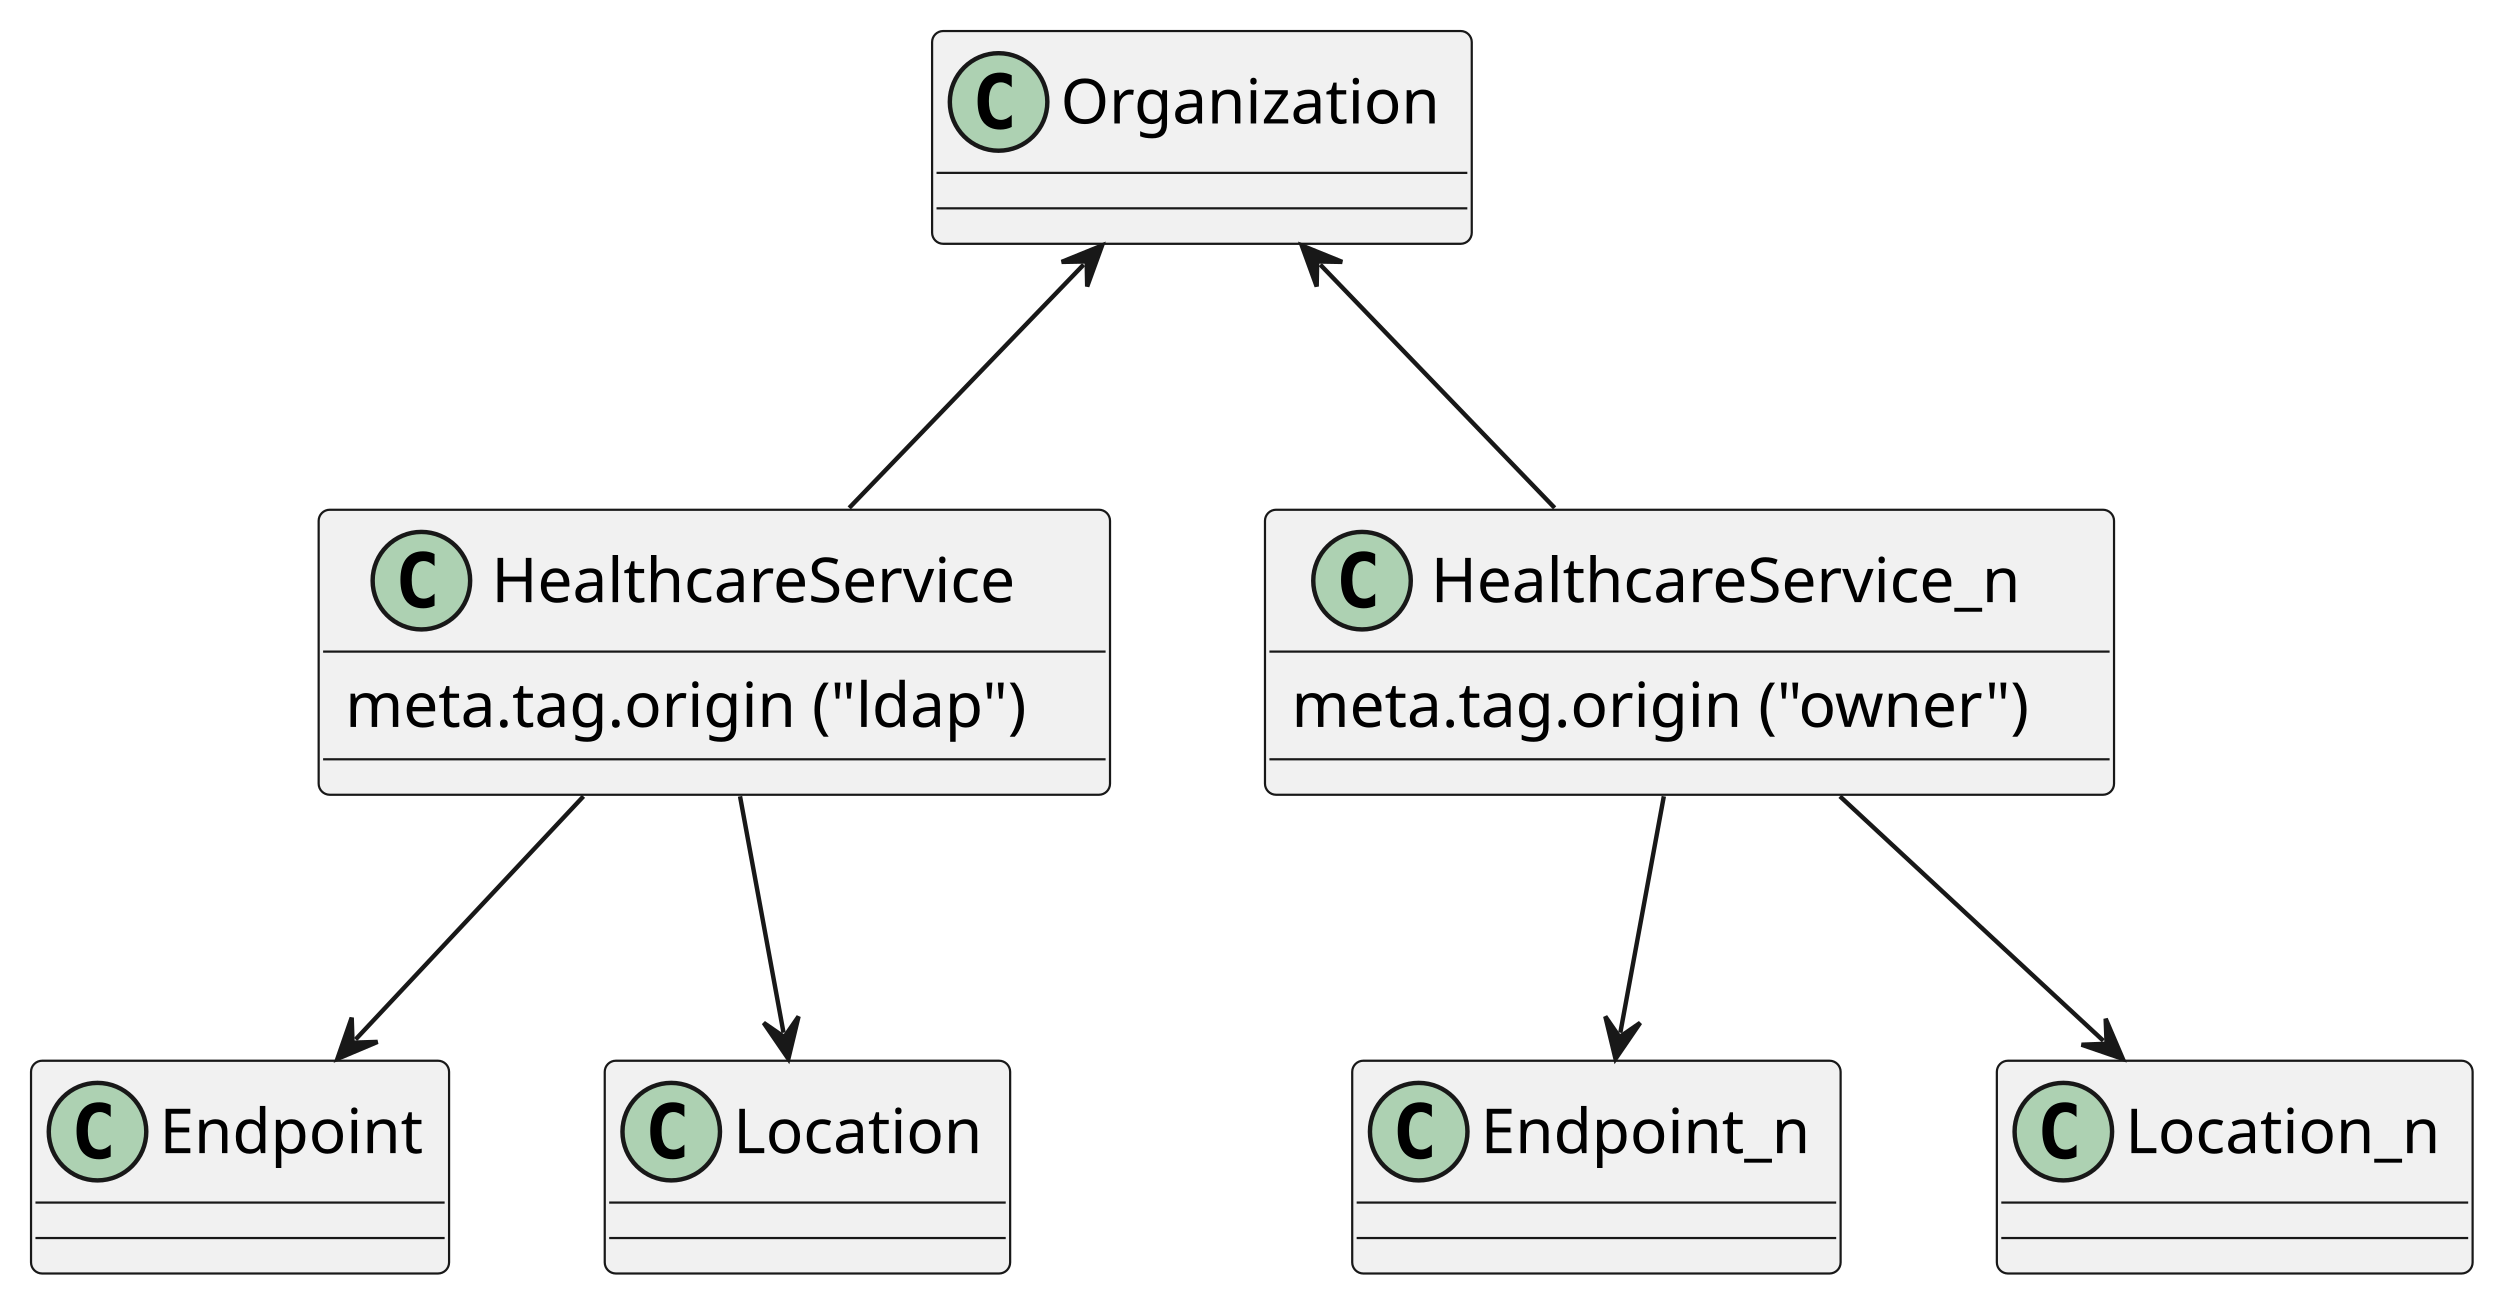
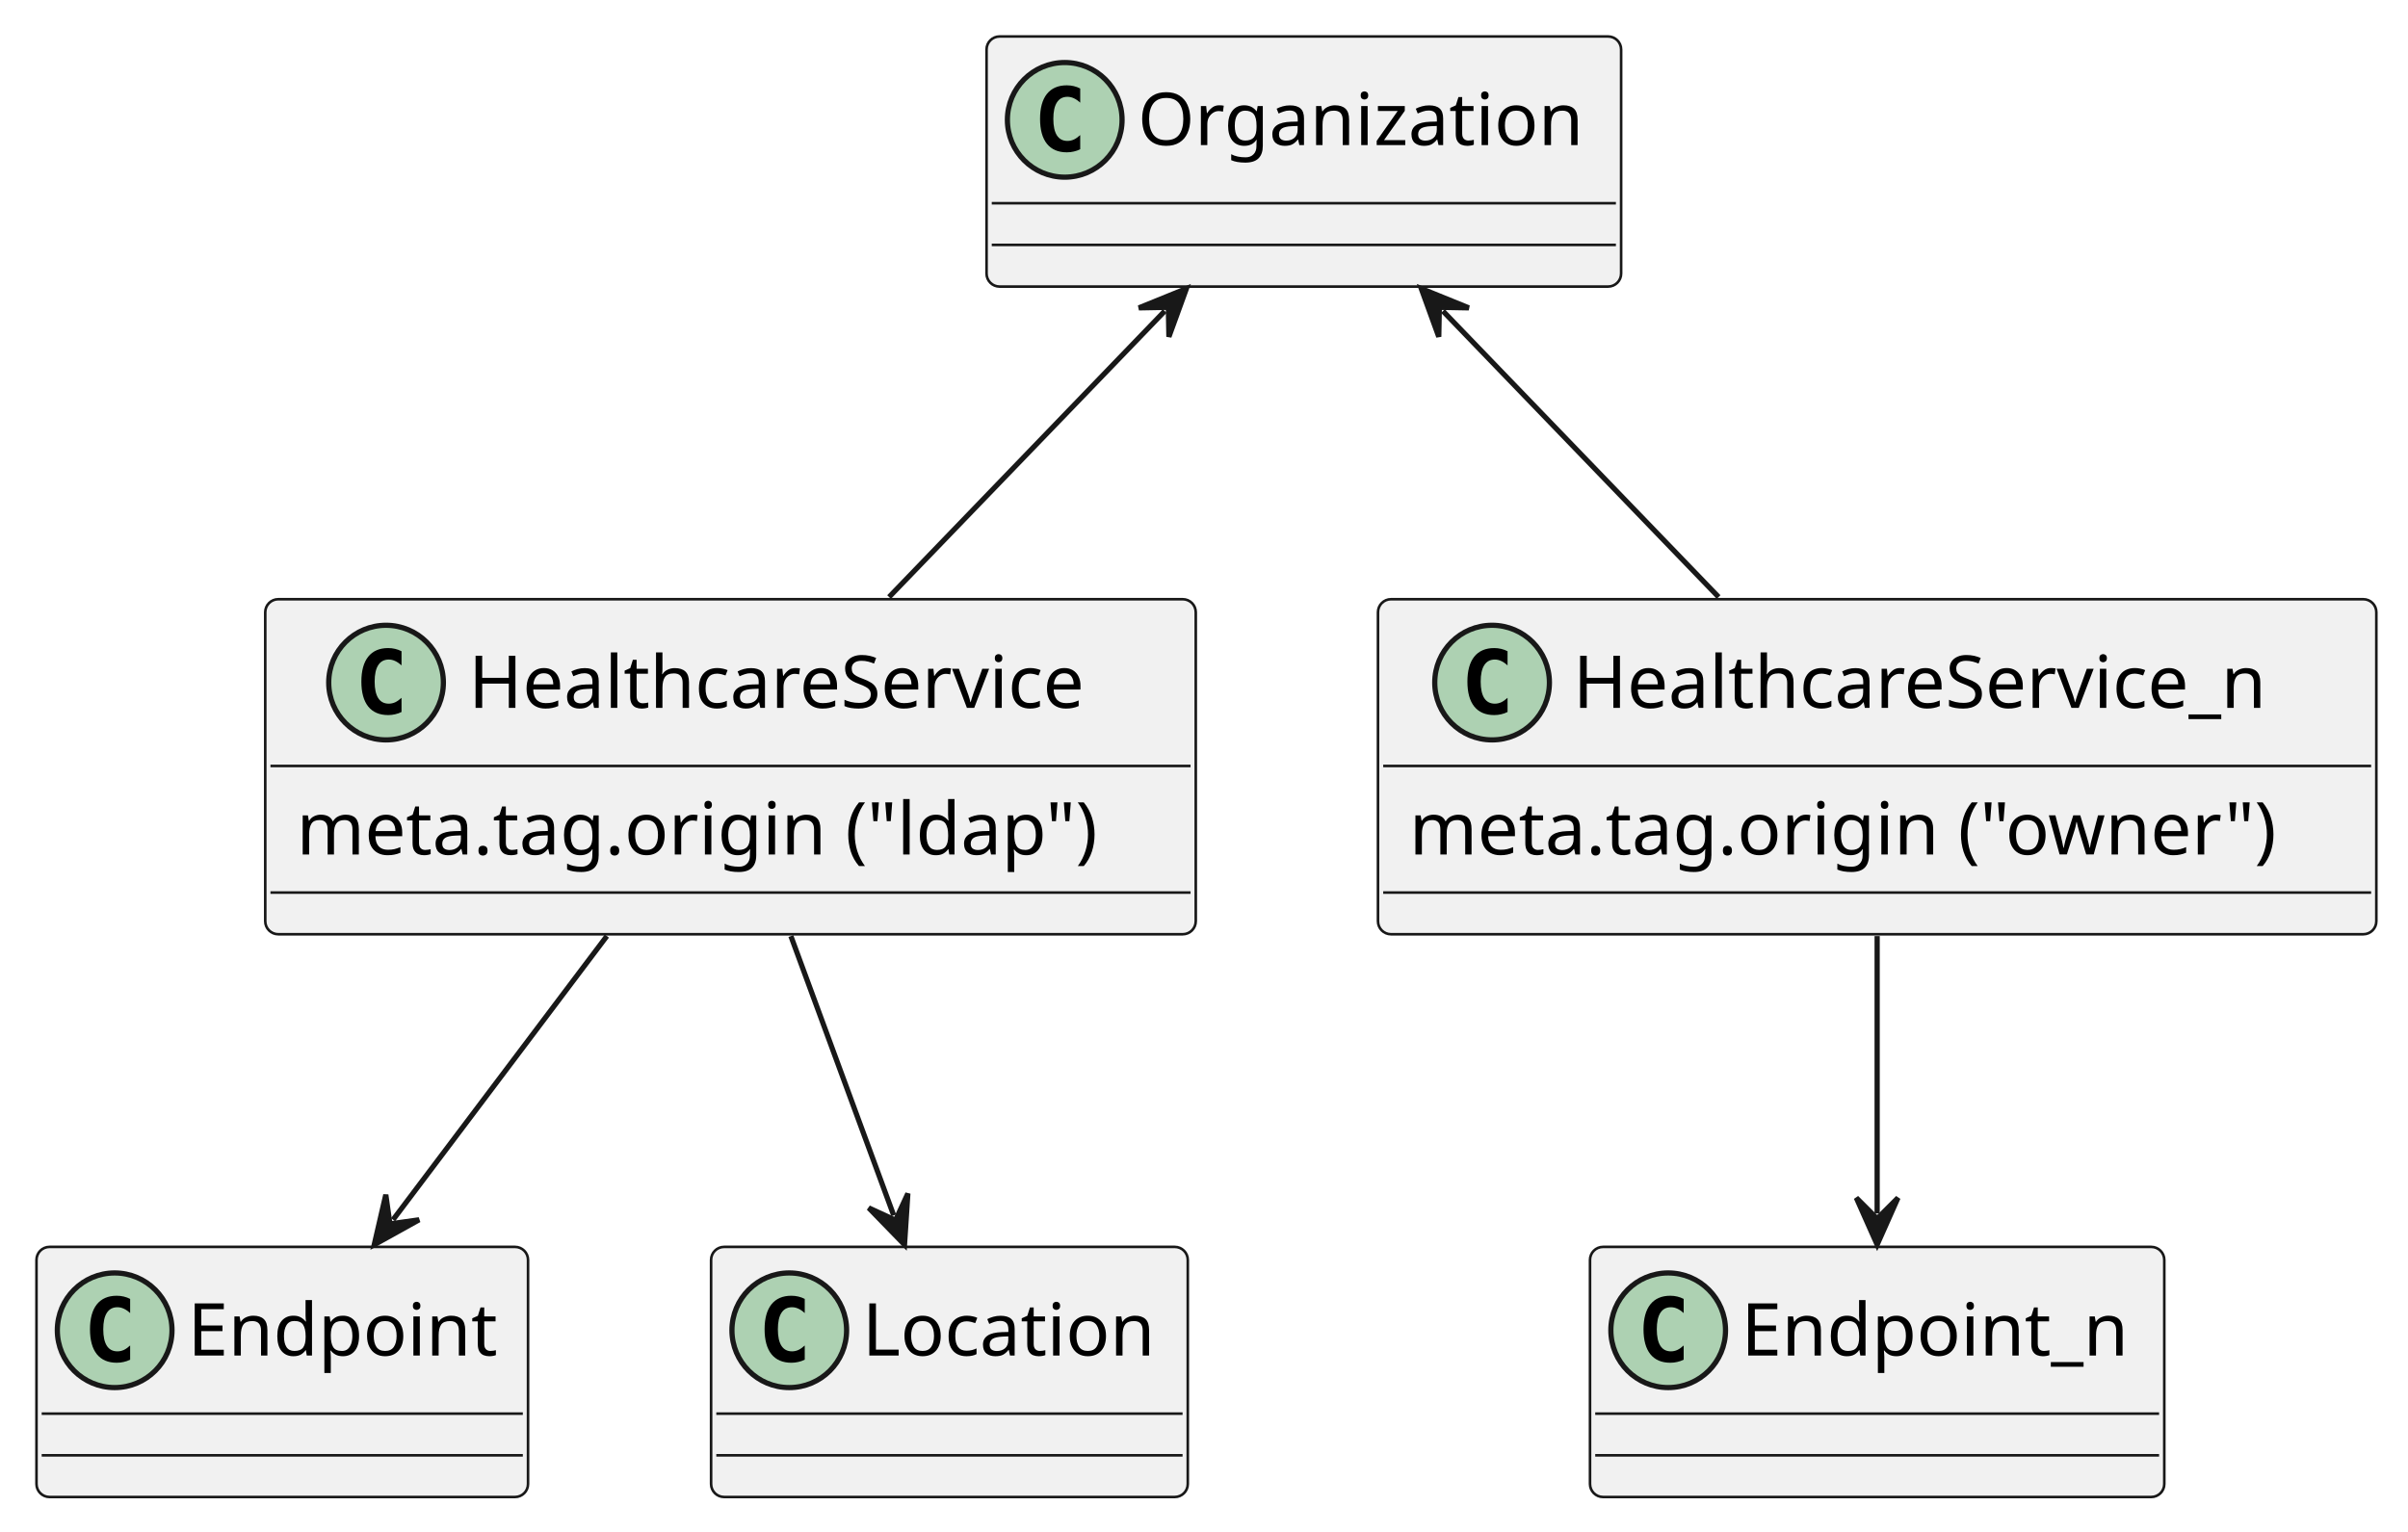
- <svg xmlns="http://www.w3.org/2000/svg" contentStyleType="text/css" data-diagram-type="CLASS" height="294px" preserveAspectRatio="none" style="width:564px;height:294px;background:#FFFFFF;" version="1.1" viewBox="0 0 564 294" width="564px" zoomAndPan="magnify">
+ <svg xmlns="http://www.w3.org/2000/svg" contentStyleType="text/css" data-diagram-type="CLASS" height="294px" preserveAspectRatio="none" style="width:462px;height:294px;background:#FFFFFF;" version="1.1" viewBox="0 0 462 294" width="462px" zoomAndPan="magnify">
  <defs />
  <g>
    <g class="entity" data-entity="Organization" data-source-line="2" data-uid="ent0002" id="entity_Organization">
-       <rect fill="#F1F1F1" height="48" rx="2.5" ry="2.5" style="stroke:#181818;stroke-width:0.5;" width="121.749" x="210.28" y="7" />
-       <ellipse cx="225.28" cy="23" fill="#ADD1B2" rx="11" ry="11" style="stroke:#181818;stroke-width:1;" />
-       <path d="M228.249,28.641 Q227.671,28.938 227.03,29.078 Q226.389,29.234 225.686,29.234 Q223.186,29.234 221.858,27.594 Q220.546,25.938 220.546,22.812 Q220.546,19.688 221.858,18.031 Q223.186,16.375 225.686,16.375 Q226.389,16.375 227.03,16.531 Q227.686,16.688 228.249,16.984 L228.249,19.703 Q227.624,19.125 227.03,18.859 Q226.436,18.578 225.811,18.578 Q224.468,18.578 223.78,19.656 Q223.093,20.719 223.093,22.812 Q223.093,24.906 223.78,25.984 Q224.468,27.047 225.811,27.047 Q226.436,27.047 227.03,26.781 Q227.624,26.5 228.249,25.922 L228.249,28.641 Z " fill="#000000" />
-       <text fill="#000000" font-family="sans-serif" font-size="14" lengthAdjust="spacing" textLength="89.749" x="239.28" y="27.847">Organization</text>
-       <line style="stroke:#181818;stroke-width:0.5;" x1="211.28" x2="331.029" y1="39" y2="39" />
-       <line style="stroke:#181818;stroke-width:0.5;" x1="211.28" x2="331.029" y1="47" y2="47" />
+       <rect fill="#F1F1F1" height="48" rx="2.5" ry="2.5" style="stroke:#181818;stroke-width:0.5;" width="121.749" x="189.28" y="7" />
+       <ellipse cx="204.28" cy="23" fill="#ADD1B2" rx="11" ry="11" style="stroke:#181818;stroke-width:1;" />
+       <path d="M207.249,28.641 Q206.671,28.938 206.03,29.078 Q205.389,29.234 204.686,29.234 Q202.186,29.234 200.858,27.594 Q199.546,25.938 199.546,22.812 Q199.546,19.688 200.858,18.031 Q202.186,16.375 204.686,16.375 Q205.389,16.375 206.03,16.531 Q206.686,16.688 207.249,16.984 L207.249,19.703 Q206.624,19.125 206.03,18.859 Q205.436,18.578 204.811,18.578 Q203.468,18.578 202.78,19.656 Q202.093,20.719 202.093,22.812 Q202.093,24.906 202.78,25.984 Q203.468,27.047 204.811,27.047 Q205.436,27.047 206.03,26.781 Q206.624,26.5 207.249,25.922 L207.249,28.641 Z " fill="#000000" />
+       <text fill="#000000" font-family="sans-serif" font-size="14" lengthAdjust="spacing" textLength="89.749" x="218.28" y="27.847">Organization</text>
+       <line style="stroke:#181818;stroke-width:0.5;" x1="190.28" x2="310.029" y1="39" y2="39" />
+       <line style="stroke:#181818;stroke-width:0.5;" x1="190.28" x2="310.029" y1="47" y2="47" />
    </g>
    <g class="entity" data-entity="HealthcareService" data-source-line="6" data-uid="ent0003" id="entity_HealthcareService">
-       <rect fill="#F1F1F1" height="64.297" rx="2.5" ry="2.5" style="stroke:#181818;stroke-width:0.5;" width="178.53" x="71.89" y="115" />
-       <ellipse cx="95.067" cy="131" fill="#ADD1B2" rx="11" ry="11" style="stroke:#181818;stroke-width:1;" />
-       <path d="M98.036,136.641 Q97.458,136.938 96.817,137.078 Q96.177,137.234 95.474,137.234 Q92.974,137.234 91.645,135.594 Q90.333,133.938 90.333,130.812 Q90.333,127.688 91.645,126.031 Q92.974,124.375 95.474,124.375 Q96.177,124.375 96.817,124.531 Q97.474,124.688 98.036,124.984 L98.036,127.703 Q97.411,127.125 96.817,126.859 Q96.224,126.578 95.599,126.578 Q94.255,126.578 93.567,127.656 Q92.88,128.719 92.88,130.812 Q92.88,132.906 93.567,133.984 Q94.255,135.047 95.599,135.047 Q96.224,135.047 96.817,134.781 Q97.411,134.5 98.036,133.922 L98.036,136.641 Z " fill="#000000" />
-       <text fill="#000000" font-family="sans-serif" font-size="14" lengthAdjust="spacing" textLength="128.358" x="110.885" y="135.847">HealthcareService</text>
-       <line style="stroke:#181818;stroke-width:0.5;" x1="72.89" x2="249.42" y1="147" y2="147" />
-       <text fill="#000000" font-family="sans-serif" font-size="14" lengthAdjust="spacing" textLength="166.53" x="77.89" y="163.995">meta.tag.origin ("ldap")</text>
-       <line style="stroke:#181818;stroke-width:0.5;" x1="72.89" x2="249.42" y1="171.297" y2="171.297" />
+       <rect fill="#F1F1F1" height="64.297" rx="2.5" ry="2.5" style="stroke:#181818;stroke-width:0.5;" width="178.53" x="50.89" y="115" />
+       <ellipse cx="74.067" cy="131" fill="#ADD1B2" rx="11" ry="11" style="stroke:#181818;stroke-width:1;" />
+       <path d="M77.036,136.641 Q76.458,136.938 75.817,137.078 Q75.177,137.234 74.474,137.234 Q71.974,137.234 70.645,135.594 Q69.333,133.938 69.333,130.812 Q69.333,127.688 70.645,126.031 Q71.974,124.375 74.474,124.375 Q75.177,124.375 75.817,124.531 Q76.474,124.688 77.036,124.984 L77.036,127.703 Q76.411,127.125 75.817,126.859 Q75.224,126.578 74.599,126.578 Q73.255,126.578 72.567,127.656 Q71.88,128.719 71.88,130.812 Q71.88,132.906 72.567,133.984 Q73.255,135.047 74.599,135.047 Q75.224,135.047 75.817,134.781 Q76.411,134.5 77.036,133.922 L77.036,136.641 Z " fill="#000000" />
+       <text fill="#000000" font-family="sans-serif" font-size="14" lengthAdjust="spacing" textLength="128.358" x="89.885" y="135.847">HealthcareService</text>
+       <line style="stroke:#181818;stroke-width:0.5;" x1="51.89" x2="228.42" y1="147" y2="147" />
+       <text fill="#000000" font-family="sans-serif" font-size="14" lengthAdjust="spacing" textLength="166.53" x="56.89" y="163.995">meta.tag.origin ("ldap")</text>
+       <line style="stroke:#181818;stroke-width:0.5;" x1="51.89" x2="228.42" y1="171.297" y2="171.297" />
    </g>
    <g class="entity" data-entity="HealthcareService_n" data-source-line="10" data-uid="ent0004" id="entity_HealthcareService_n">
-       <rect fill="#F1F1F1" height="64.297" rx="2.5" ry="2.5" style="stroke:#181818;stroke-width:0.5;" width="191.546" x="285.38" y="115" />
-       <ellipse cx="307.272" cy="131" fill="#ADD1B2" rx="11" ry="11" style="stroke:#181818;stroke-width:1;" />
-       <path d="M310.24,136.641 Q309.662,136.938 309.022,137.078 Q308.381,137.234 307.678,137.234 Q305.178,137.234 303.85,135.594 Q302.537,133.938 302.537,130.812 Q302.537,127.688 303.85,126.031 Q305.178,124.375 307.678,124.375 Q308.381,124.375 309.022,124.531 Q309.678,124.688 310.24,124.984 L310.24,127.703 Q309.615,127.125 309.022,126.859 Q308.428,126.578 307.803,126.578 Q306.459,126.578 305.772,127.656 Q305.084,128.719 305.084,130.812 Q305.084,132.906 305.772,133.984 Q306.459,135.047 307.803,135.047 Q308.428,135.047 309.022,134.781 Q309.615,134.5 310.24,133.922 L310.24,136.641 Z " fill="#000000" />
-       <text fill="#000000" font-family="sans-serif" font-size="14" lengthAdjust="spacing" textLength="144.231" x="322.803" y="135.847">HealthcareService_n</text>
-       <line style="stroke:#181818;stroke-width:0.5;" x1="286.38" x2="475.926" y1="147" y2="147" />
-       <text fill="#000000" font-family="sans-serif" font-size="14" lengthAdjust="spacing" textLength="179.546" x="291.38" y="163.995">meta.tag.origin ("owner")</text>
-       <line style="stroke:#181818;stroke-width:0.5;" x1="286.38" x2="475.926" y1="171.297" y2="171.297" />
+       <rect fill="#F1F1F1" height="64.297" rx="2.5" ry="2.5" style="stroke:#181818;stroke-width:0.5;" width="191.546" x="264.38" y="115" />
+       <ellipse cx="286.272" cy="131" fill="#ADD1B2" rx="11" ry="11" style="stroke:#181818;stroke-width:1;" />
+       <path d="M289.24,136.641 Q288.662,136.938 288.022,137.078 Q287.381,137.234 286.678,137.234 Q284.178,137.234 282.85,135.594 Q281.537,133.938 281.537,130.812 Q281.537,127.688 282.85,126.031 Q284.178,124.375 286.678,124.375 Q287.381,124.375 288.022,124.531 Q288.678,124.688 289.24,124.984 L289.24,127.703 Q288.615,127.125 288.022,126.859 Q287.428,126.578 286.803,126.578 Q285.459,126.578 284.772,127.656 Q284.084,128.719 284.084,130.812 Q284.084,132.906 284.772,133.984 Q285.459,135.047 286.803,135.047 Q287.428,135.047 288.022,134.781 Q288.615,134.5 289.24,133.922 L289.24,136.641 Z " fill="#000000" />
+       <text fill="#000000" font-family="sans-serif" font-size="14" lengthAdjust="spacing" textLength="144.231" x="301.803" y="135.847">HealthcareService_n</text>
+       <line style="stroke:#181818;stroke-width:0.5;" x1="265.38" x2="454.926" y1="147" y2="147" />
+       <text fill="#000000" font-family="sans-serif" font-size="14" lengthAdjust="spacing" textLength="179.546" x="270.38" y="163.995">meta.tag.origin ("owner")</text>
+       <line style="stroke:#181818;stroke-width:0.5;" x1="265.38" x2="454.926" y1="171.297" y2="171.297" />
    </g>
    <g class="entity" data-entity="Endpoint" data-source-line="14" data-uid="ent0005" id="entity_Endpoint">
      <rect fill="#F1F1F1" height="48" rx="2.5" ry="2.5" style="stroke:#181818;stroke-width:0.5;" width="94.31" x="7" y="239.3" />
      <ellipse cx="22" cy="255.3" fill="#ADD1B2" rx="11" ry="11" style="stroke:#181818;stroke-width:1;" />
      <path d="M24.969,260.941 Q24.391,261.238 23.75,261.378 Q23.109,261.534 22.406,261.534 Q19.906,261.534 18.578,259.894 Q17.266,258.238 17.266,255.113 Q17.266,251.988 18.578,250.331 Q19.906,248.675 22.406,248.675 Q23.109,248.675 23.75,248.831 Q24.406,248.988 24.969,249.284 L24.969,252.003 Q24.344,251.425 23.75,251.159 Q23.156,250.878 22.531,250.878 Q21.188,250.878 20.5,251.956 Q19.812,253.019 19.812,255.113 Q19.812,257.206 20.5,258.284 Q21.188,259.347 22.531,259.347 Q23.156,259.347 23.75,259.081 Q24.344,258.8 24.969,258.222 L24.969,260.941 Z " fill="#000000" />
      <text fill="#000000" font-family="sans-serif" font-size="14" lengthAdjust="spacing" textLength="62.31" x="36" y="260.147">Endpoint</text>
      <line style="stroke:#181818;stroke-width:0.5;" x1="8" x2="100.31" y1="271.3" y2="271.3" />
      <line style="stroke:#181818;stroke-width:0.5;" x1="8" x2="100.31" y1="279.3" y2="279.3" />
    </g>
    <g class="entity" data-entity="Location" data-source-line="17" data-uid="ent0006" id="entity_Location">
      <rect fill="#F1F1F1" height="48" rx="2.5" ry="2.5" style="stroke:#181818;stroke-width:0.5;" width="91.459" x="136.43" y="239.3" />
      <ellipse cx="151.43" cy="255.3" fill="#ADD1B2" rx="11" ry="11" style="stroke:#181818;stroke-width:1;" />
      <path d="M154.399,260.941 Q153.821,261.238 153.18,261.378 Q152.539,261.534 151.836,261.534 Q149.336,261.534 148.008,259.894 Q146.696,258.238 146.696,255.113 Q146.696,251.988 148.008,250.331 Q149.336,248.675 151.836,248.675 Q152.539,248.675 153.18,248.831 Q153.836,248.988 154.399,249.284 L154.399,252.003 Q153.774,251.425 153.18,251.159 Q152.586,250.878 151.961,250.878 Q150.618,250.878 149.93,251.956 Q149.243,253.019 149.243,255.113 Q149.243,257.206 149.93,258.284 Q150.618,259.347 151.961,259.347 Q152.586,259.347 153.18,259.081 Q153.774,258.8 154.399,258.222 L154.399,260.941 Z " fill="#000000" />
      <text fill="#000000" font-family="sans-serif" font-size="14" lengthAdjust="spacing" textLength="59.459" x="165.43" y="260.147">Location</text>
      <line style="stroke:#181818;stroke-width:0.5;" x1="137.43" x2="226.889" y1="271.3" y2="271.3" />
      <line style="stroke:#181818;stroke-width:0.5;" x1="137.43" x2="226.889" y1="279.3" y2="279.3" />
    </g>
    <g class="entity" data-entity="Endpoint_n" data-source-line="25" data-uid="ent0011" id="entity_Endpoint_n">
      <rect fill="#F1F1F1" height="48" rx="2.5" ry="2.5" style="stroke:#181818;stroke-width:0.5;" width="110.183" x="305.06" y="239.3" />
      <ellipse cx="320.06" cy="255.3" fill="#ADD1B2" rx="11" ry="11" style="stroke:#181818;stroke-width:1;" />
      <path d="M323.029,260.941 Q322.451,261.238 321.81,261.378 Q321.169,261.534 320.466,261.534 Q317.966,261.534 316.638,259.894 Q315.326,258.238 315.326,255.113 Q315.326,251.988 316.638,250.331 Q317.966,248.675 320.466,248.675 Q321.169,248.675 321.81,248.831 Q322.466,248.988 323.029,249.284 L323.029,252.003 Q322.404,251.425 321.81,251.159 Q321.216,250.878 320.591,250.878 Q319.248,250.878 318.56,251.956 Q317.873,253.019 317.873,255.113 Q317.873,257.206 318.56,258.284 Q319.248,259.347 320.591,259.347 Q321.216,259.347 321.81,259.081 Q322.404,258.8 323.029,258.222 L323.029,260.941 Z " fill="#000000" />
      <text fill="#000000" font-family="sans-serif" font-size="14" lengthAdjust="spacing" textLength="78.183" x="334.06" y="260.147">Endpoint_n</text>
      <line style="stroke:#181818;stroke-width:0.5;" x1="306.06" x2="414.243" y1="271.3" y2="271.3" />
      <line style="stroke:#181818;stroke-width:0.5;" x1="306.06" x2="414.243" y1="279.3" y2="279.3" />
    </g>
-     <g class="entity" data-entity="Location_n" data-source-line="26" data-uid="ent0013" id="entity_Location_n">
-       <rect fill="#F1F1F1" height="48" rx="2.5" ry="2.5" style="stroke:#181818;stroke-width:0.5;" width="107.332" x="450.49" y="239.3" />
-       <ellipse cx="465.49" cy="255.3" fill="#ADD1B2" rx="11" ry="11" style="stroke:#181818;stroke-width:1;" />
-       <path d="M468.459,260.941 Q467.881,261.238 467.24,261.378 Q466.599,261.534 465.896,261.534 Q463.396,261.534 462.068,259.894 Q460.756,258.238 460.756,255.113 Q460.756,251.988 462.068,250.331 Q463.396,248.675 465.896,248.675 Q466.599,248.675 467.24,248.831 Q467.896,248.988 468.459,249.284 L468.459,252.003 Q467.834,251.425 467.24,251.159 Q466.646,250.878 466.021,250.878 Q464.678,250.878 463.99,251.956 Q463.303,253.019 463.303,255.113 Q463.303,257.206 463.99,258.284 Q464.678,259.347 466.021,259.347 Q466.646,259.347 467.24,259.081 Q467.834,258.8 468.459,258.222 L468.459,260.941 Z " fill="#000000" />
-       <text fill="#000000" font-family="sans-serif" font-size="14" lengthAdjust="spacing" textLength="75.332" x="479.49" y="260.147">Location_n</text>
-       <line style="stroke:#181818;stroke-width:0.5;" x1="451.49" x2="556.822" y1="271.3" y2="271.3" />
-       <line style="stroke:#181818;stroke-width:0.5;" x1="451.49" x2="556.822" y1="279.3" y2="279.3" />
-     </g>
    <g class="link" data-entity-1="Organization" data-entity-2="HealthcareService" data-source-line="20" data-uid="lnk7" id="link_Organization_HealthcareService">
-       <path codeLine="20" d="M244.466,59.7 C227.996,76.79 209.64,95.84 191.58,114.58" fill="none" id="Organization-backto-HealthcareService" style="stroke:#181818;stroke-width:1;" />
-       <polygon fill="#181818" points="248.63,55.38,239.505,59.085,245.16,58.98,245.265,64.636,248.63,55.38" style="stroke:#181818;stroke-width:1;" />
+       <path codeLine="20" d="M223.466,59.7 C206.996,76.79 188.64,95.84 170.58,114.58" fill="none" id="Organization-backto-HealthcareService" style="stroke:#181818;stroke-width:1;" />
+       <polygon fill="#181818" points="227.63,55.38,218.505,59.085,224.16,58.98,224.265,64.636,227.63,55.38" style="stroke:#181818;stroke-width:1;" />
    </g>
    <g class="link" data-entity-1="HealthcareService" data-entity-2="Endpoint" data-source-line="21" data-uid="lnk8" id="link_HealthcareService_Endpoint">
-       <path codeLine="21" d="M131.63,179.65 C114.07,198.39 96.254,217.393 80.214,234.503" fill="none" id="HealthcareService-to-Endpoint" style="stroke:#181818;stroke-width:1;" />
-       <polygon fill="#181818" points="76.11,238.88,85.183,235.05,79.53,235.232,79.347,229.578,76.11,238.88" style="stroke:#181818;stroke-width:1;" />
+       <path codeLine="21" d="M116.43,179.65 C102.31,198.39 88.3,216.978 75.41,234.088" fill="none" id="HealthcareService-to-Endpoint" style="stroke:#181818;stroke-width:1;" />
+       <polygon fill="#181818" points="71.8,238.88,80.41,234.099,74.809,234.887,74.021,229.285,71.8,238.88" style="stroke:#181818;stroke-width:1;" />
    </g>
    <g class="link" data-entity-1="HealthcareService" data-entity-2="Location" data-source-line="22" data-uid="lnk9" id="link_HealthcareService_Location">
-       <path codeLine="22" d="M166.95,179.65 C170.4,198.39 173.614,215.869 176.764,232.979" fill="none" id="HealthcareService-to-Location" style="stroke:#181818;stroke-width:1;" />
-       <polygon fill="#181818" points="177.85,238.88,180.154,229.304,176.945,233.963,172.287,230.753,177.85,238.88" style="stroke:#181818;stroke-width:1;" />
+       <path codeLine="22" d="M151.74,179.65 C158.64,198.39 165.167,216.139 171.467,233.25" fill="none" id="HealthcareService-to-Location" style="stroke:#181818;stroke-width:1;" />
+       <polygon fill="#181818" points="173.54,238.88,174.184,229.052,171.812,234.188,166.677,231.816,173.54,238.88" style="stroke:#181818;stroke-width:1;" />
    </g>
    <g class="link" data-entity-1="Organization" data-entity-2="HealthcareService_n" data-source-line="24" data-uid="lnk10" id="link_Organization_HealthcareService_n">
-       <path codeLine="24" d="M297.844,59.7 C314.314,76.79 332.67,95.84 350.73,114.58" fill="none" id="Organization-backto-HealthcareService_n" style="stroke:#181818;stroke-width:1;" />
-       <polygon fill="#181818" points="293.68,55.38,297.045,64.636,297.15,58.98,302.805,59.085,293.68,55.38" style="stroke:#181818;stroke-width:1;" />
+       <path codeLine="24" d="M276.844,59.7 C293.314,76.79 311.67,95.84 329.73,114.58" fill="none" id="Organization-backto-HealthcareService_n" style="stroke:#181818;stroke-width:1;" />
+       <polygon fill="#181818" points="272.68,55.38,276.045,64.636,276.15,58.98,281.805,59.085,272.68,55.38" style="stroke:#181818;stroke-width:1;" />
    </g>
    <g class="link" data-entity-1="HealthcareService_n" data-entity-2="Endpoint_n" data-source-line="25" data-uid="lnk12" id="link_HealthcareService_n_Endpoint_n">
-       <path codeLine="25" d="M375.36,179.65 C371.91,198.39 368.696,215.869 365.546,232.979" fill="none" id="HealthcareService_n-to-Endpoint_n" style="stroke:#181818;stroke-width:1;" />
-       <polygon fill="#181818" points="364.46,238.88,370.023,230.753,365.365,233.963,362.156,229.304,364.46,238.88" style="stroke:#181818;stroke-width:1;" />
-     </g>
-     <g class="link" data-entity-1="HealthcareService_n" data-entity-2="Location_n" data-source-line="26" data-uid="lnk14" id="link_HealthcareService_n_Location_n">
-       <path codeLine="26" d="M415.09,179.65 C435.29,198.39 456.083,217.688 474.513,234.798" fill="none" id="HealthcareService_n-to-Location_n" style="stroke:#181818;stroke-width:1;" />
-       <polygon fill="#181818" points="478.91,238.88,475.036,229.825,475.246,235.478,469.593,235.688,478.91,238.88" style="stroke:#181818;stroke-width:1;" />
+       <path codeLine="25" d="M360.15,179.65 C360.15,198.39 360.15,215.77 360.15,232.88" fill="none" id="HealthcareService_n-to-Endpoint_n" style="stroke:#181818;stroke-width:1;" />
+       <polygon fill="#181818" points="360.15,238.88,364.15,229.88,360.15,233.88,356.15,229.88,360.15,238.88" style="stroke:#181818;stroke-width:1;" />
    </g>
  </g>
</svg>
